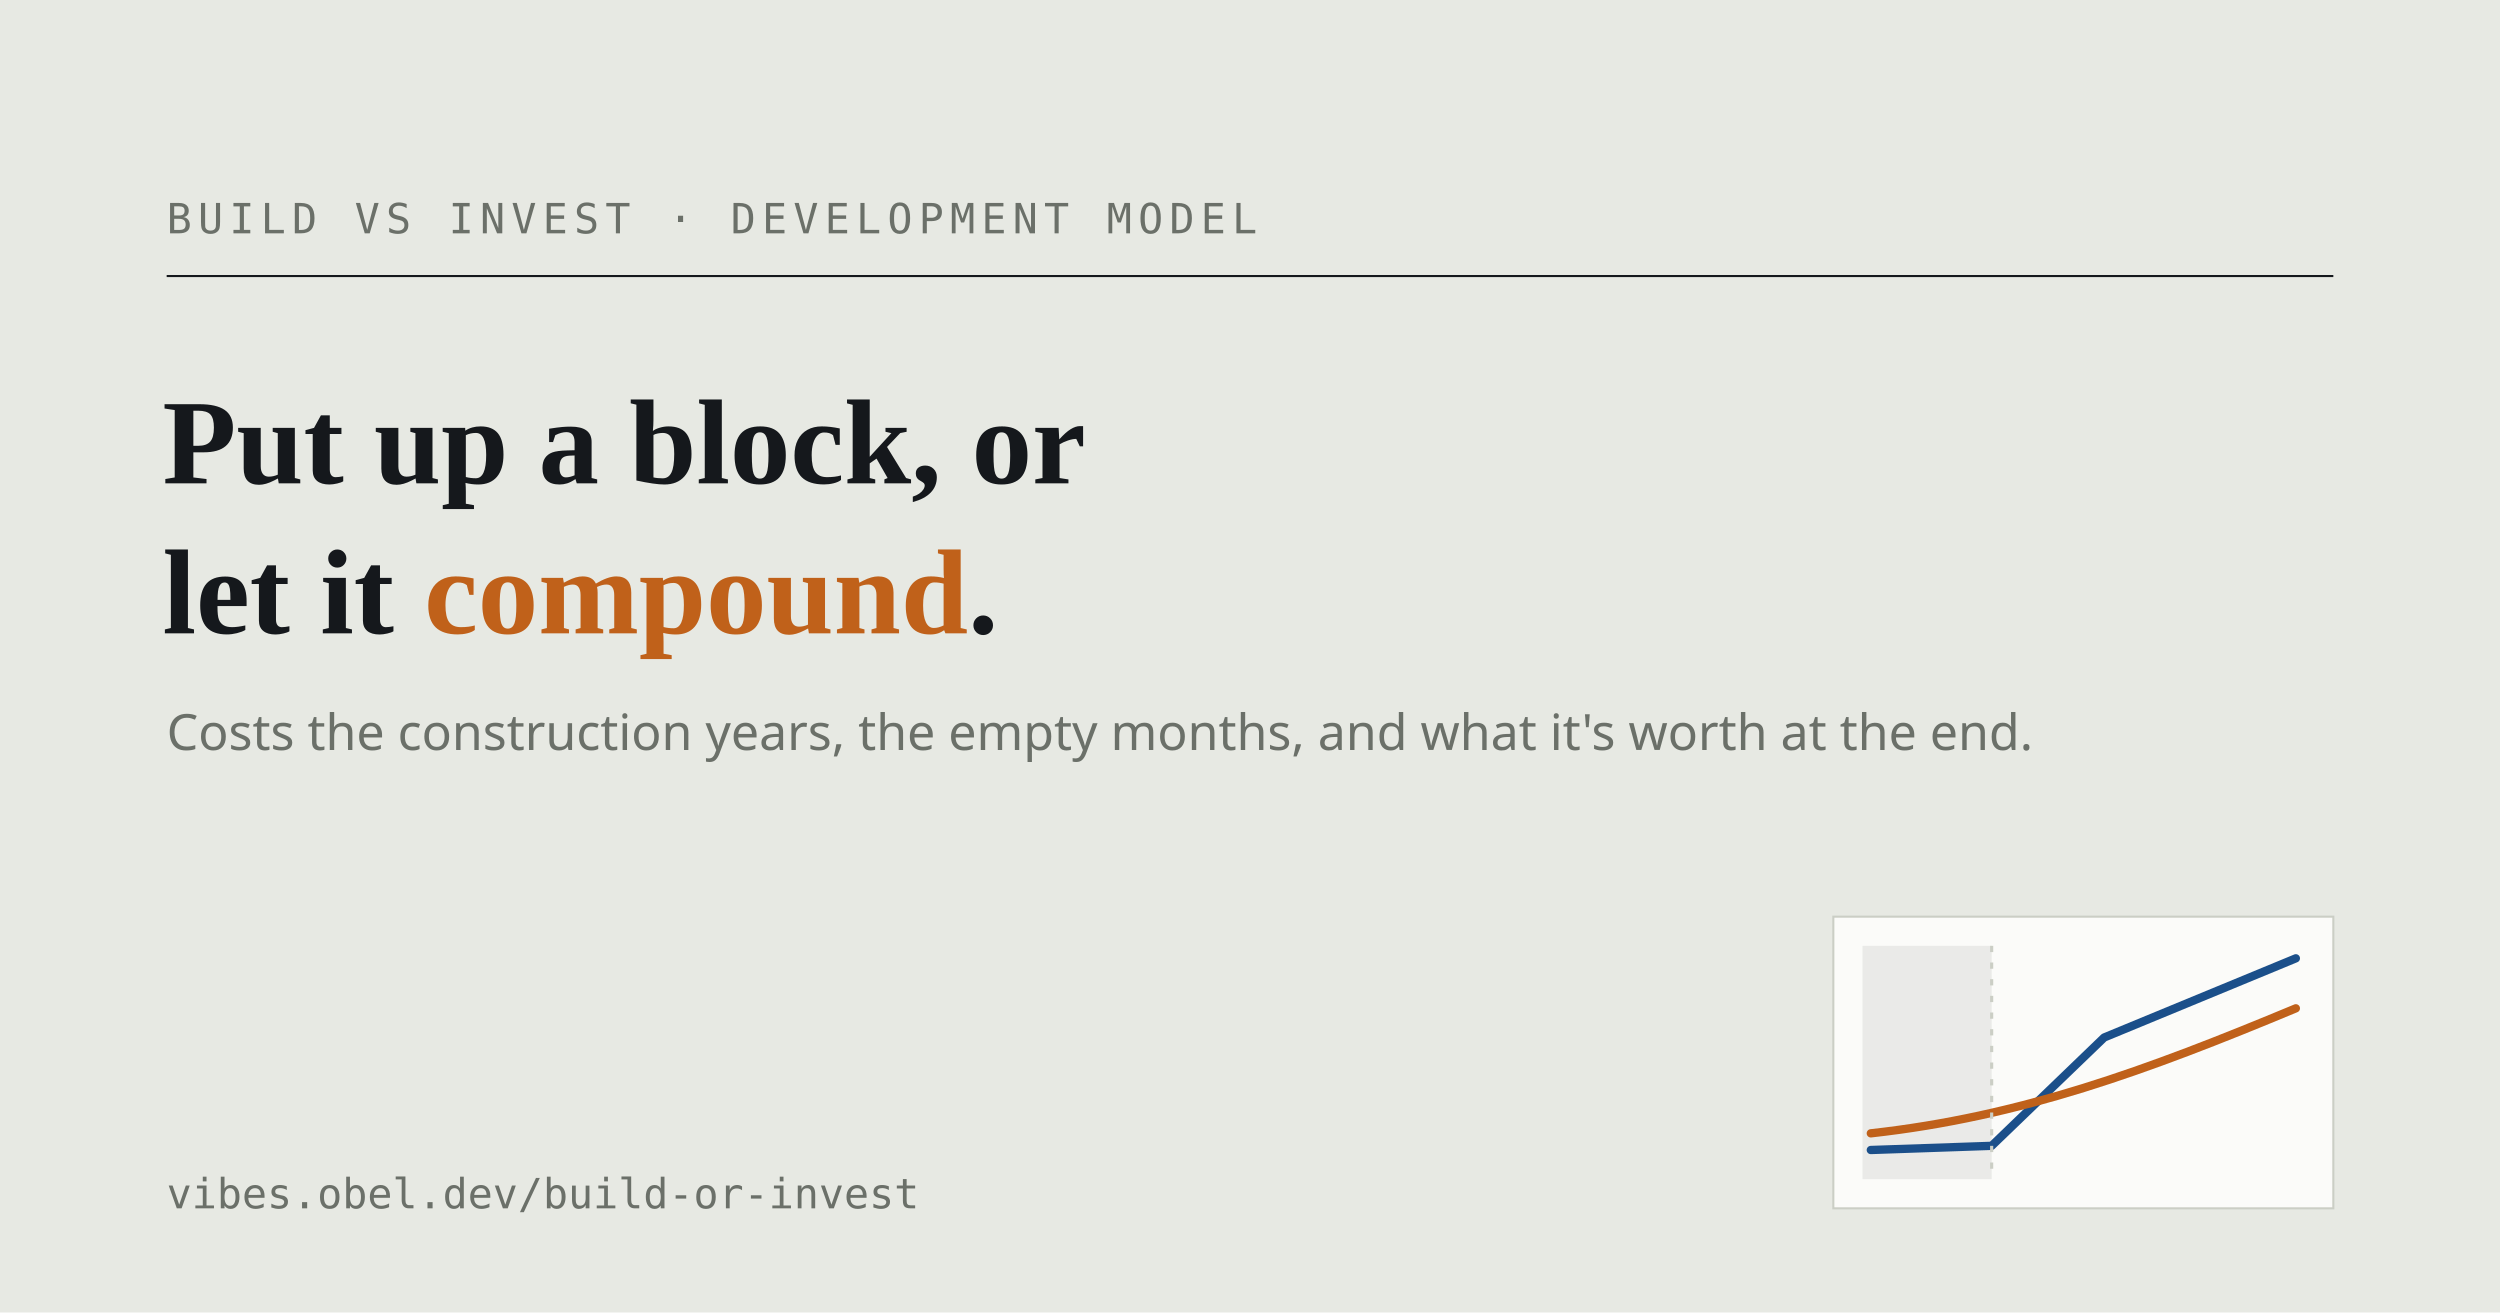
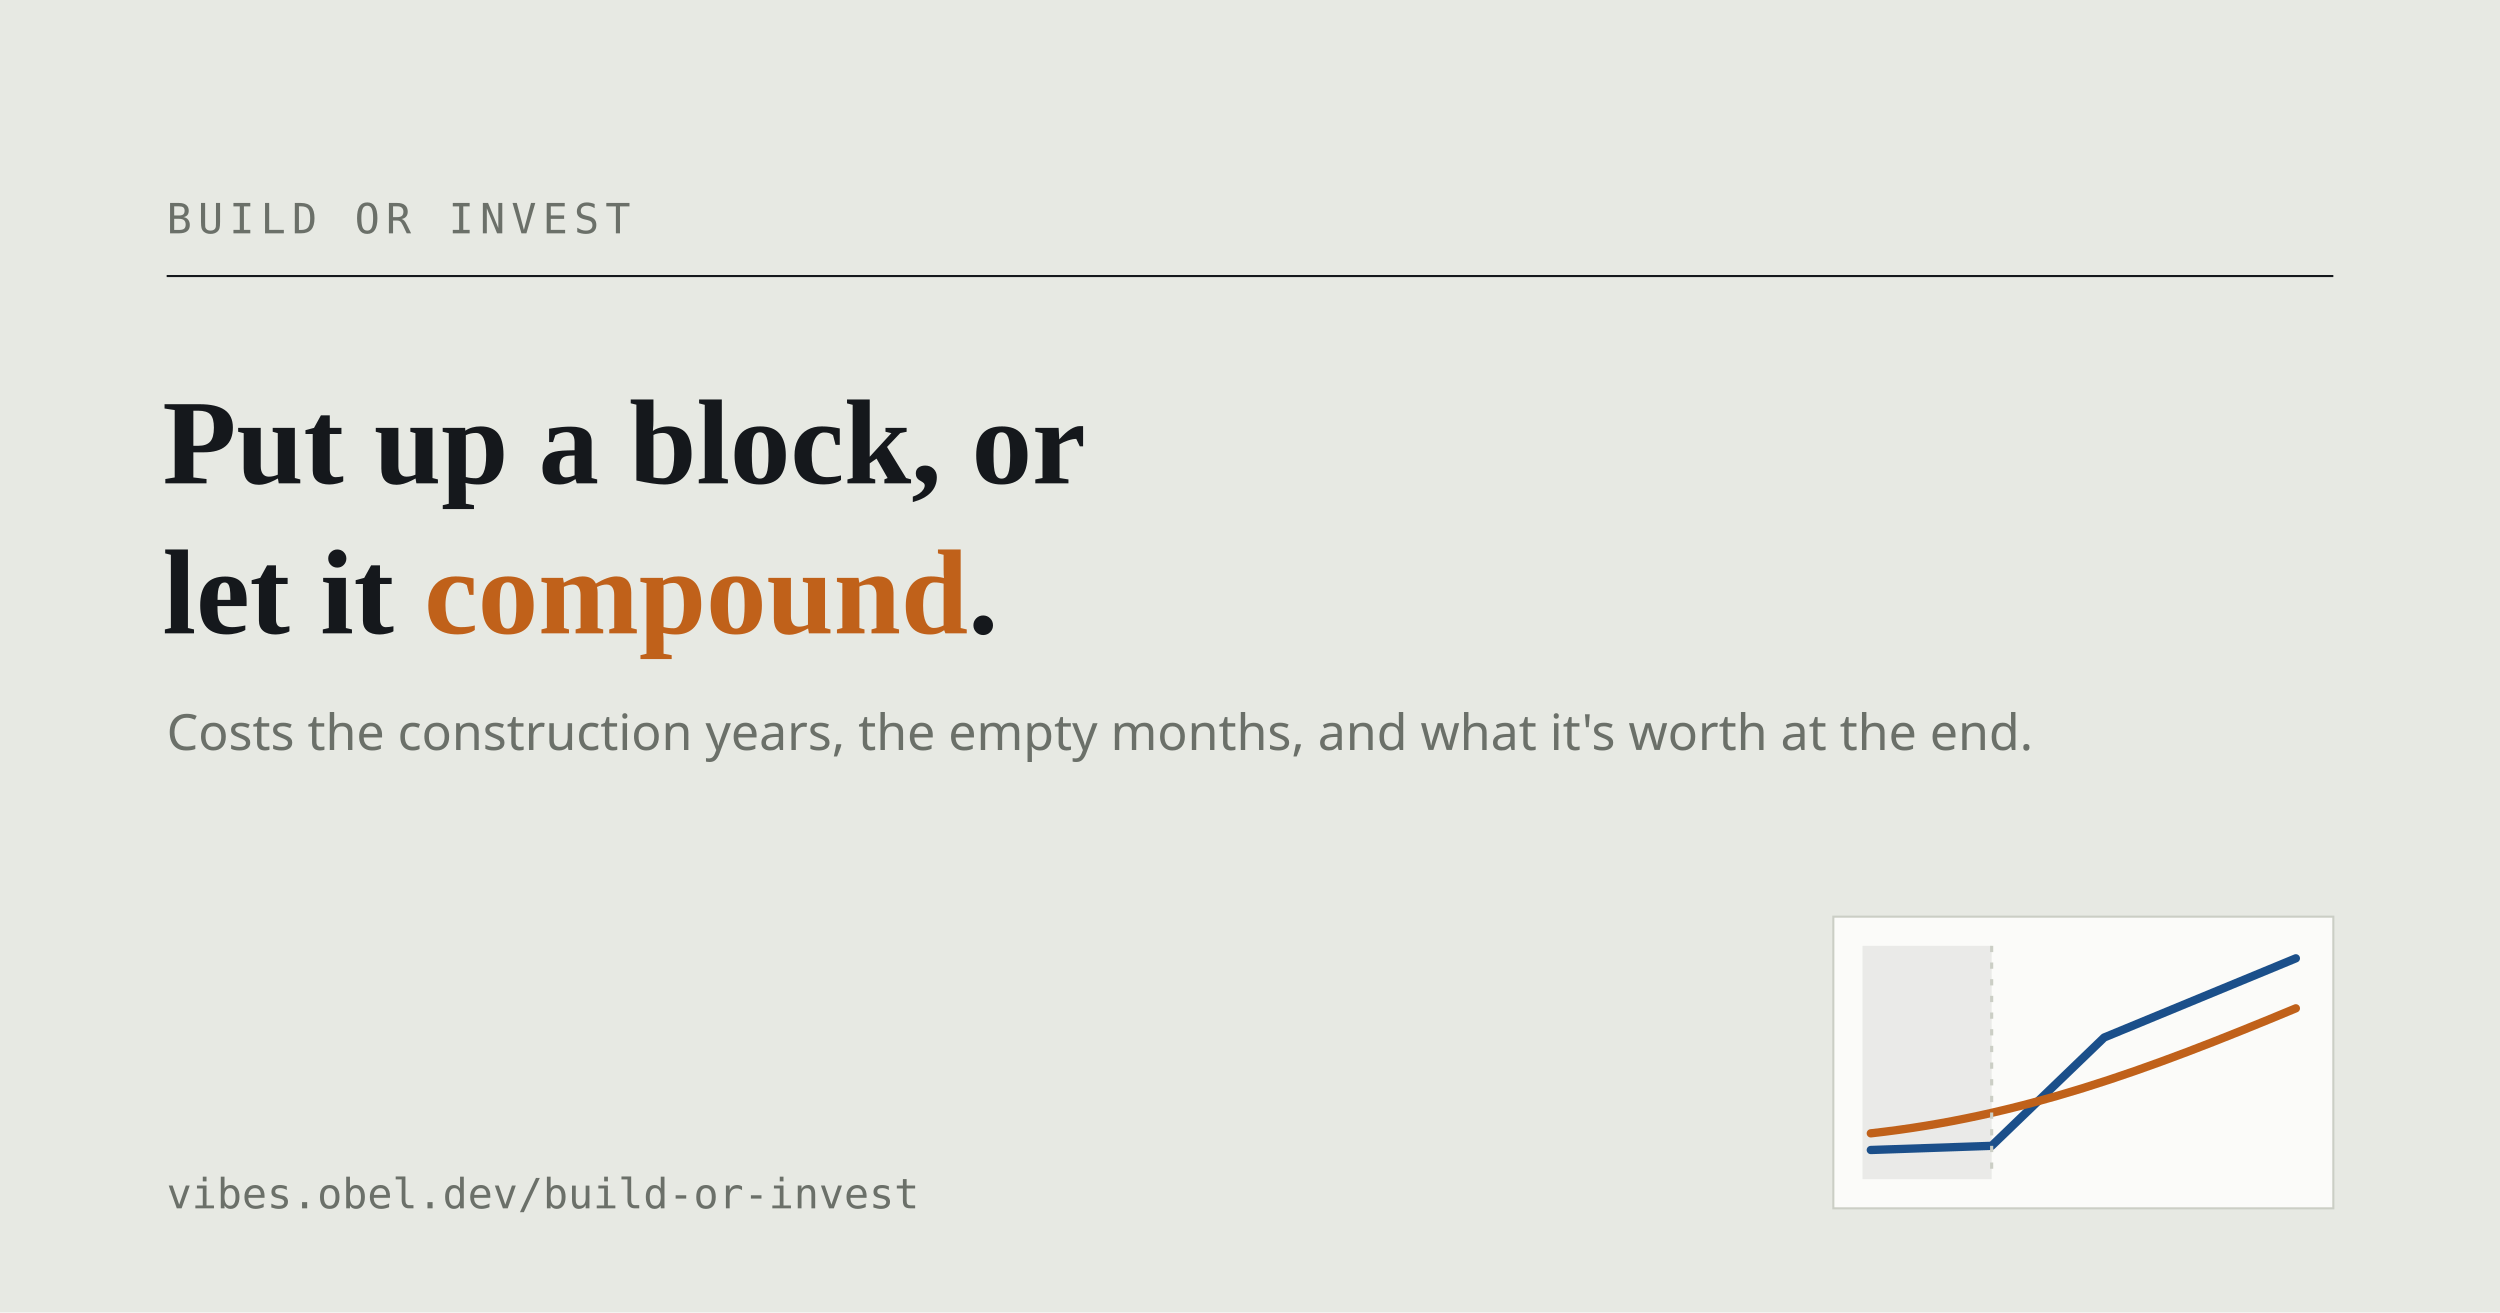
<svg xmlns="http://www.w3.org/2000/svg" viewBox="0 0 1200 630" width="1200" height="630">
  <rect width="1200" height="630" fill="#E7E9E3" />
-   <text x="80" y="112" font-family="'IBM Plex Mono', ui-monospace, monospace" font-size="20" letter-spacing="3" fill="#6B7069">BUILD VS INVEST · DEVELOPMENT MODEL</text>
+   <text x="80" y="112" font-family="'IBM Plex Mono', ui-monospace, monospace" font-size="20" letter-spacing="3" fill="#6B7069">BUILD OR INVEST</text>
  <rect x="80" y="132" width="1040" height="1" fill="#15181C" />
  <text x="78" y="232" font-family="Georgia, 'Times New Roman', serif" font-size="58" font-weight="600" fill="#15181C">Put up a block, or</text>
  <text x="78" y="304" font-family="Georgia, 'Times New Roman', serif" font-size="58" font-weight="600" fill="#15181C">let it <tspan fill="#C0611A">compound</tspan>.</text>
  <text x="80" y="360" font-family="'IBM Plex Sans', system-ui, sans-serif" font-size="24" fill="#6B7069">Costs the construction years, the empty months, and what it's worth at the end.</text>
  <g transform="translate(880,440)">
    <rect width="240" height="140" fill="#FBFBF9" stroke="#CBCEC5" />
    <rect x="14" y="14" width="62" height="112" fill="#6B7069" opacity="0.12" />
    <path d="M18 112 L 76 110 L 130 58 L 222 20" fill="none" stroke="#1B4F8A" stroke-width="4" stroke-linejoin="round" stroke-linecap="round" />
    <path d="M18 104 C 90 96, 150 74, 222 44" fill="none" stroke="#C0611A" stroke-width="4" stroke-linecap="round" />
    <line x1="76" y1="14" x2="76" y2="126" stroke="#CBCEC5" stroke-width="1.5" stroke-dasharray="3 5" />
  </g>
  <text x="80" y="580" font-family="'IBM Plex Mono', ui-monospace, monospace" font-size="20" fill="#6B7069">vibes.obel.dev/build-or-invest</text>
</svg>
